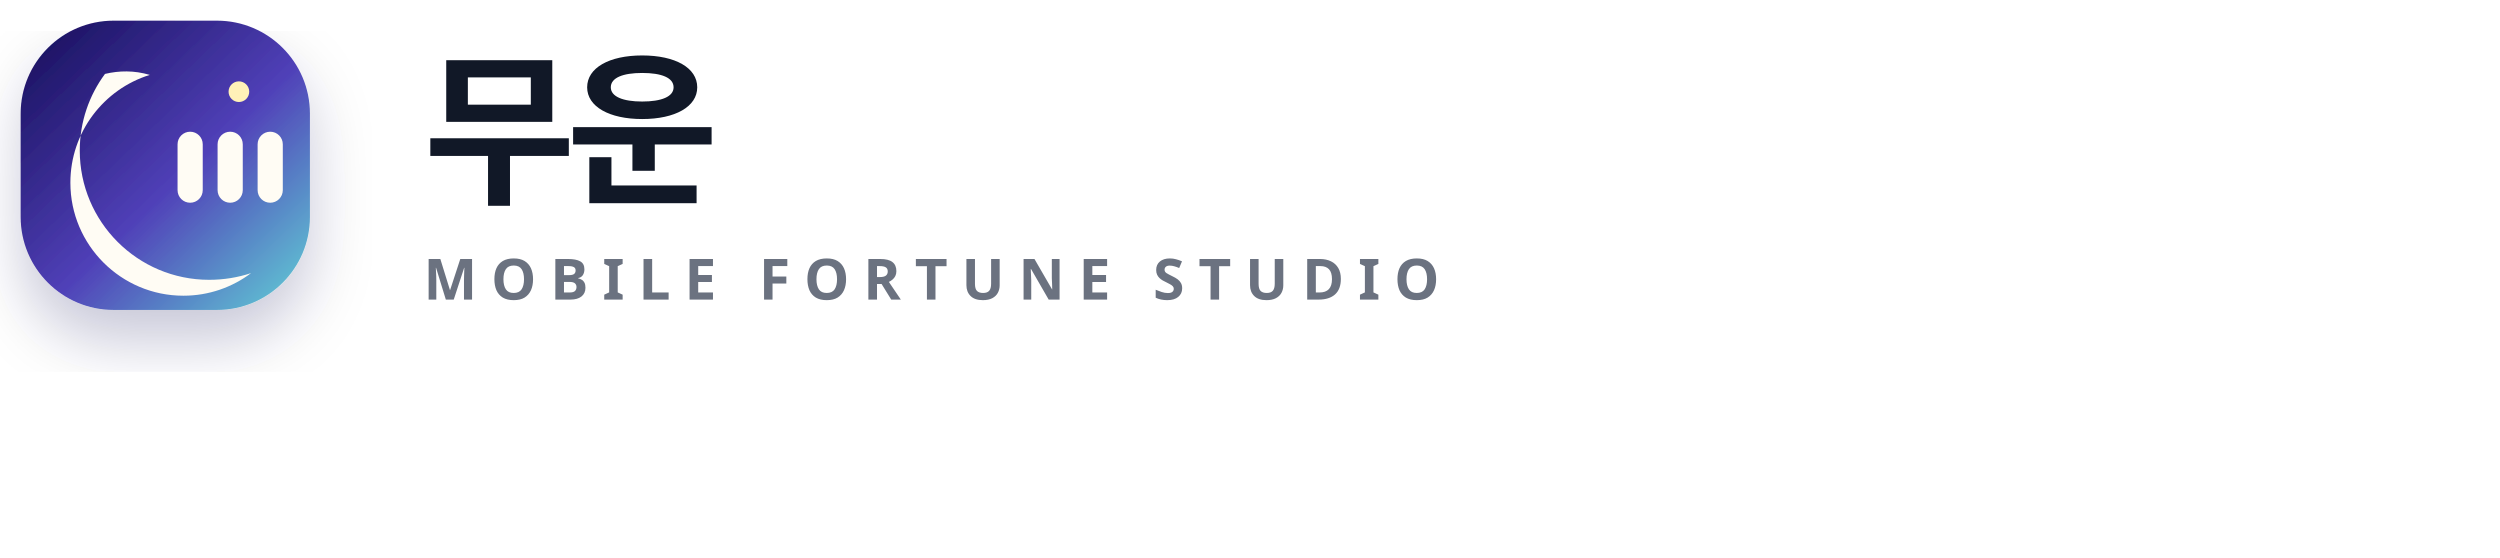
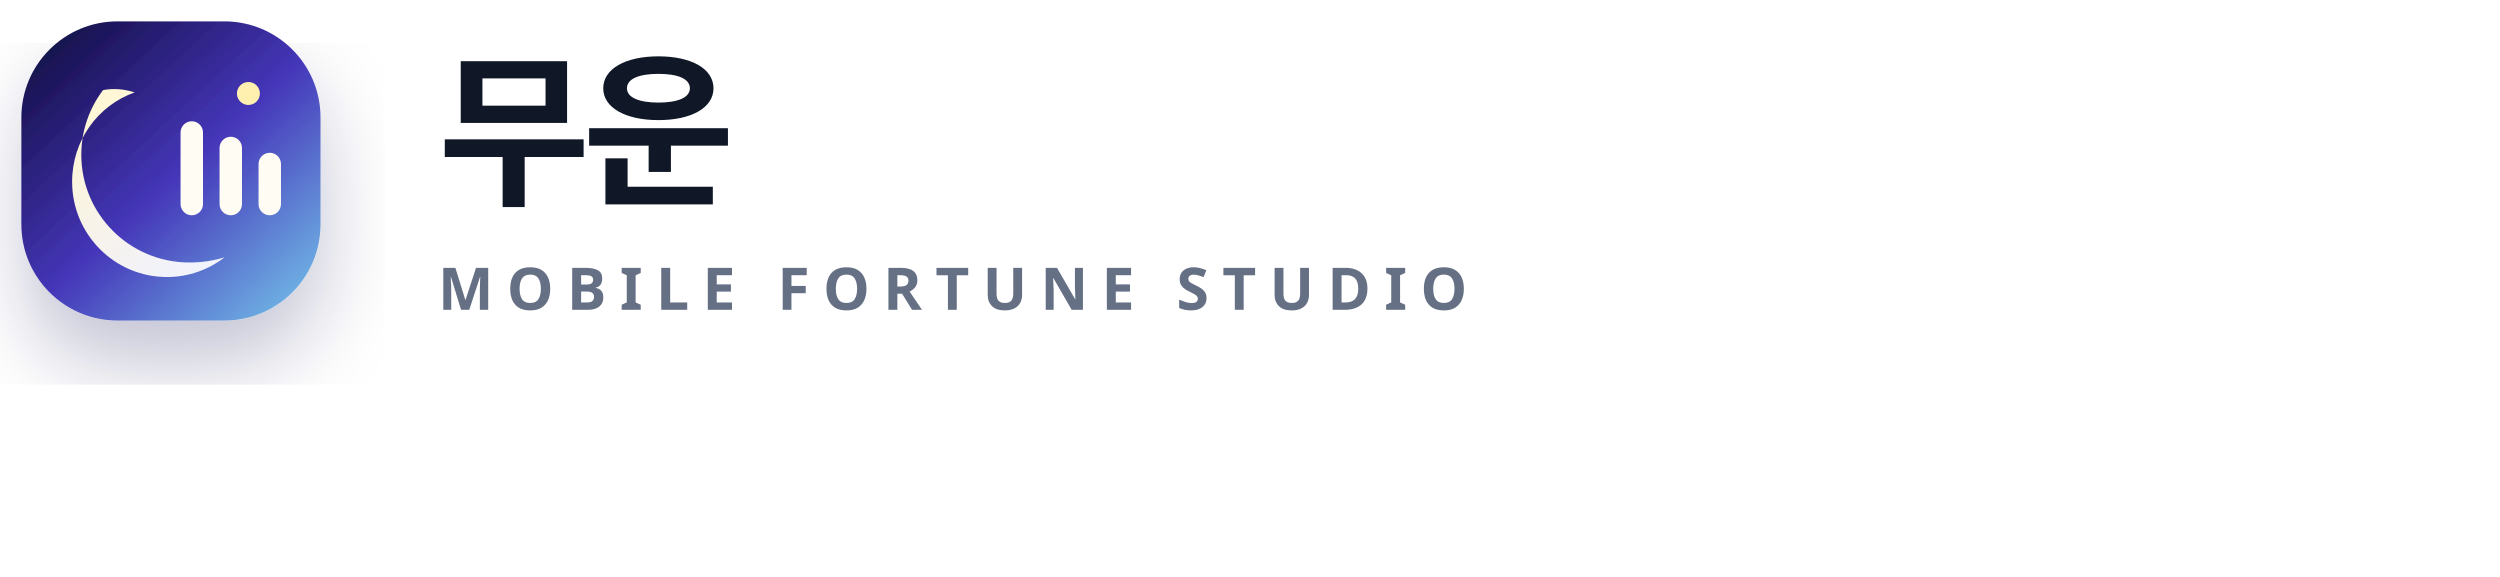
- <svg xmlns="http://www.w3.org/2000/svg" width="484" height="108" viewBox="0 0 484 108" fill="none">
+ <svg xmlns="http://www.w3.org/2000/svg" width="468" height="108" viewBox="0 0 468 108" fill="none">
  <defs>
-     <linearGradient id="muunBrandBg" x1="8" y1="6" x2="58" y2="58" gradientUnits="userSpaceOnUse">
-       <stop offset="0" stop-color="#1A1260" />
-       <stop offset="0.54" stop-color="#5040B8" />
-       <stop offset="1" stop-color="#60C8D4" />
+     <linearGradient id="muunHorizontalBg" x1="8" y1="6" x2="56" y2="58" gradientUnits="userSpaceOnUse">
+       <stop offset="0" stop-color="#130E45" />
+       <stop offset="0.52" stop-color="#4536B9" />
+       <stop offset="1" stop-color="#71B8E6" />
    </linearGradient>
-     <filter id="muunBrandShadow" x="0" y="0" width="72" height="72" filterUnits="userSpaceOnUse" color-interpolation-filters="sRGB">
-       <feDropShadow dx="0" dy="6" stdDeviation="6" flood-color="#17114C" flood-opacity="0.22" />
+     <linearGradient id="muunHorizontalGlow" x1="24" y1="16" x2="44" y2="42" gradientUnits="userSpaceOnUse">
+       <stop offset="0" stop-color="#FFF7D6" />
+       <stop offset="1" stop-color="#FFFFFF" stop-opacity="0.92" />
+     </linearGradient>
+     <filter id="muunHorizontalShadow" x="0" y="0" width="72" height="72" filterUnits="userSpaceOnUse" color-interpolation-filters="sRGB">
+       <feDropShadow dx="0" dy="8" stdDeviation="8" flood-color="#17114C" flood-opacity="0.24" />
    </filter>
  </defs>
-   <g filter="url(#muunBrandShadow)">
-     <rect x="4" y="4" width="56" height="56" rx="18" fill="url(#muunBrandBg)" />
-     <path d="M28.998 14.5C20.091 17.263 13.625 25.575 13.625 35.378C13.625 47.438 23.43 57.25 35.5 57.25C40.422 57.25 44.965 55.621 48.614 52.872C46.058 53.717 43.327 54.172 40.489 54.172C26.657 54.172 15.443 42.966 15.443 29.145C15.443 23.59 17.258 18.458 20.327 14.31C23.041 13.666 25.946 13.601 28.998 14.5Z" fill="#FFFCF4" />
-     <rect x="34.375" y="25.5" width="4.875" height="13.75" rx="2.438" fill="#FFFCF4" />
-     <rect x="42.125" y="25.5" width="4.875" height="13.75" rx="2.438" fill="#FFFCF4" />
-     <rect x="49.875" y="25.5" width="4.875" height="13.75" rx="2.438" fill="#FFFCF4" />
-     <circle cx="46.25" cy="17.75" r="2" fill="#FFF1B8" />
+   <g filter="url(#muunHorizontalShadow)">
+     <rect x="4" y="4" width="56" height="56" rx="18" fill="url(#muunHorizontalBg)" />
+     <path d="M25.2 17.3C18.36 19.72 13.5 26.27 13.5 34.03C13.5 43.87 21.45 51.86 31.26 51.86C35.3 51.86 39.03 50.49 42.04 48.17C39.96 48.81 37.76 49.14 35.46 49.14C24.28 49.14 15.22 40.11 15.22 28.97C15.22 24.43 16.73 20.25 19.29 16.87C21.21 16.5 23.22 16.65 25.2 17.3Z" fill="url(#muunHorizontalGlow)" />
+     <rect x="33.8" y="22.7" width="4.2" height="17.6" rx="2.1" fill="#FFFCF4" />
+     <rect x="41.1" y="25.6" width="4.2" height="14.7" rx="2.1" fill="#FFFCF4" />
+     <rect x="48.4" y="28.6" width="4.2" height="11.7" rx="2.1" fill="#FFFCF4" />
+     <circle cx="46.5" cy="17.5" r="2.15" fill="#FFF0B0" />
  </g>
-   <text x="82" y="37" font-family="Pretendard, Apple SD Gothic Neo, Noto Sans KR, sans-serif" font-size="32" font-weight="800" letter-spacing="-1.8" fill="#111827">무운</text>
-   <text x="82" y="58" font-family="Pretendard, Apple SD Gothic Neo, Noto Sans KR, sans-serif" font-size="11" font-weight="700" letter-spacing="2.7" fill="#6B7280">MOBILE FORTUNE STUDIO</text>
+   <text x="82" y="36" font-family="Pretendard, Apple SD Gothic Neo, Noto Sans KR, sans-serif" font-size="31" font-weight="800" letter-spacing="-1.5" fill="#101828">무운</text>
+   <text x="82" y="58" font-family="Pretendard, Apple SD Gothic Neo, Noto Sans KR, sans-serif" font-size="11" font-weight="700" letter-spacing="2.5" fill="#667085">MOBILE FORTUNE STUDIO</text>
</svg>
